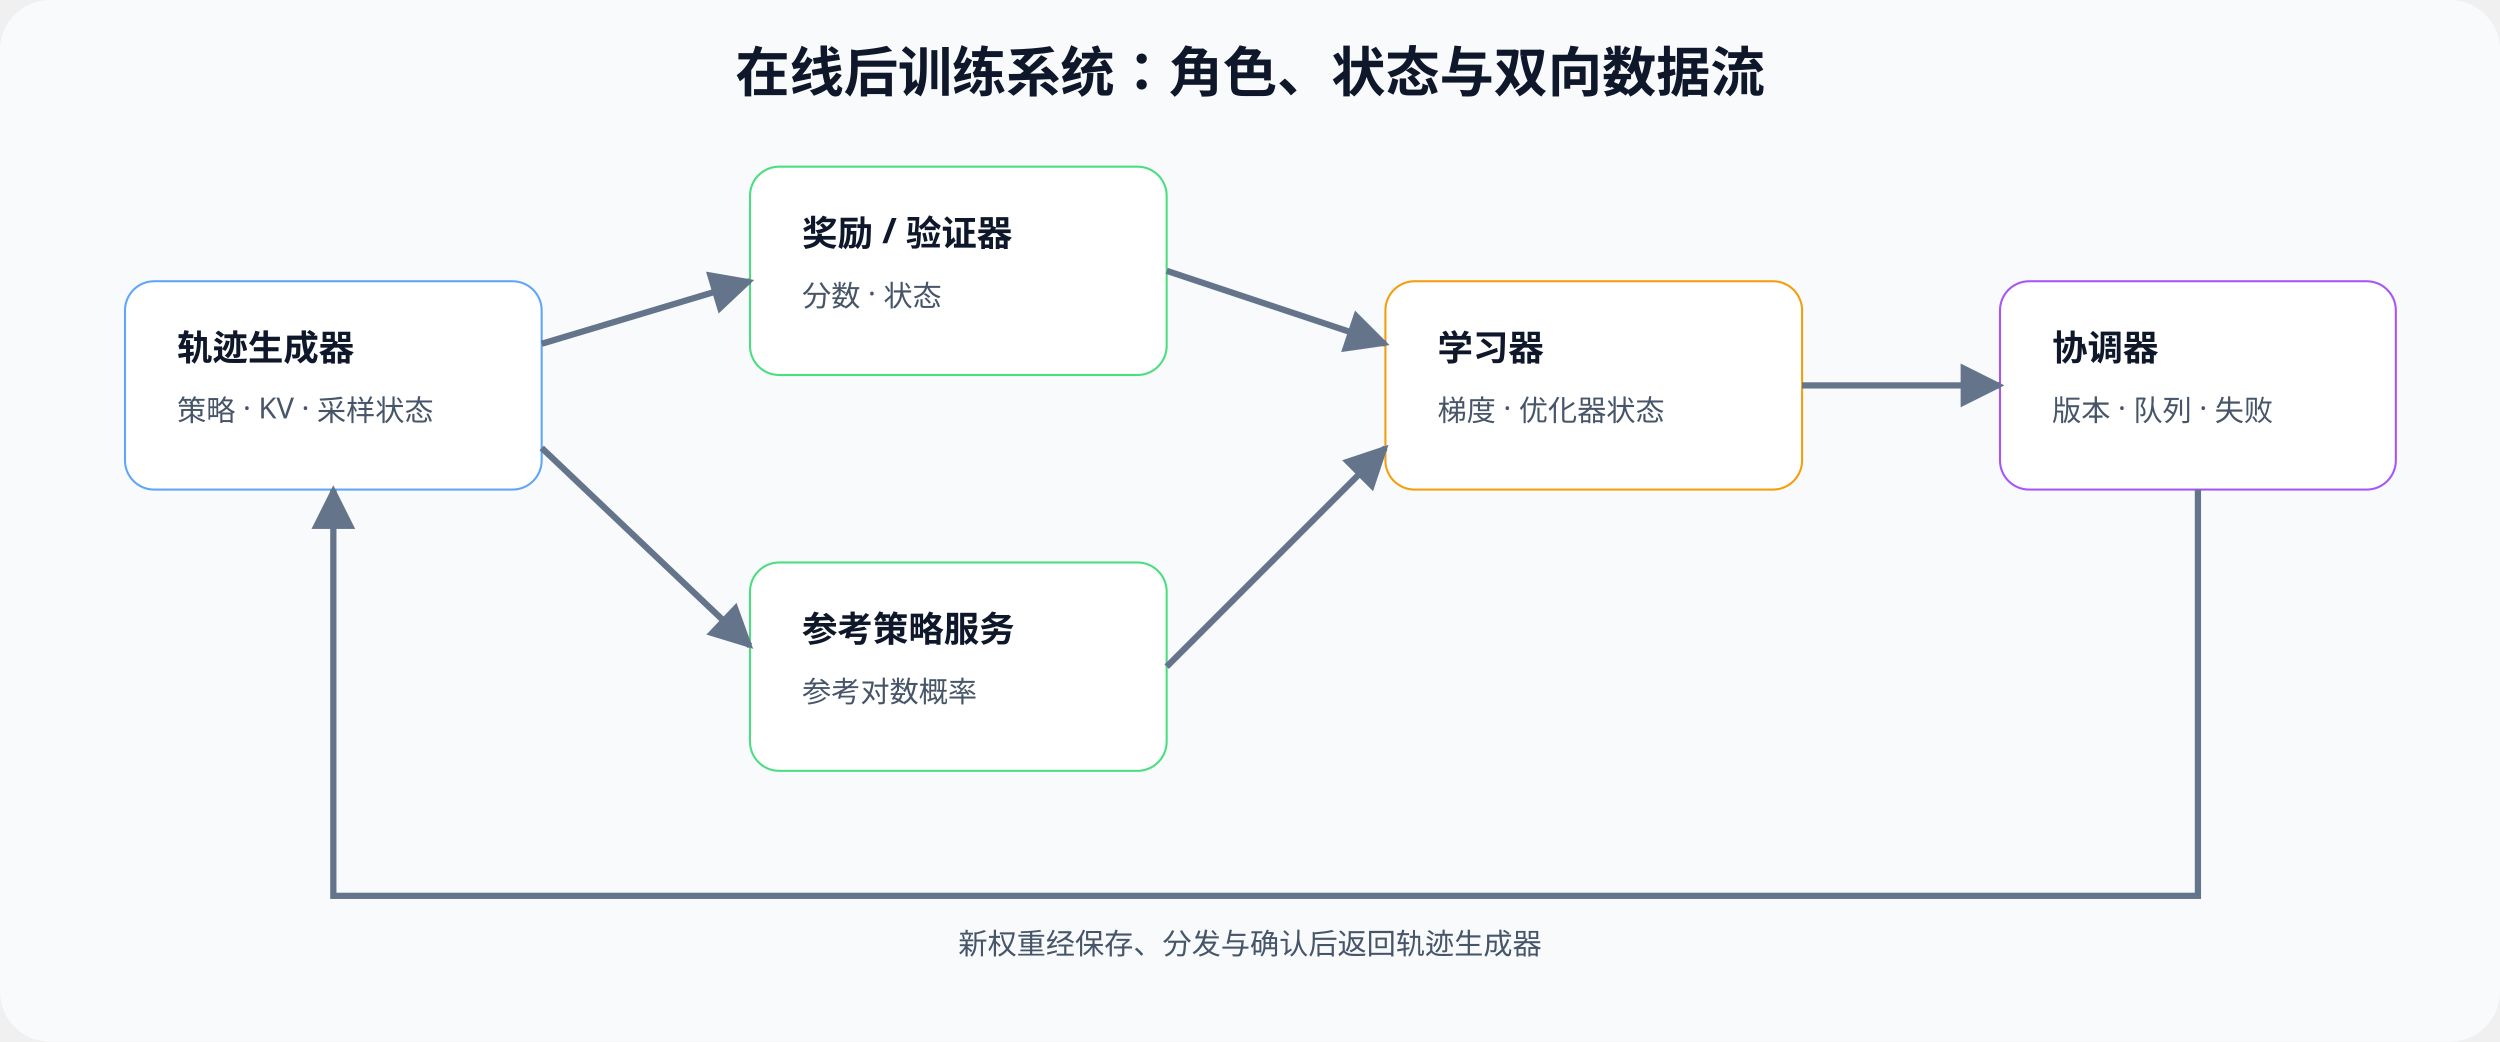
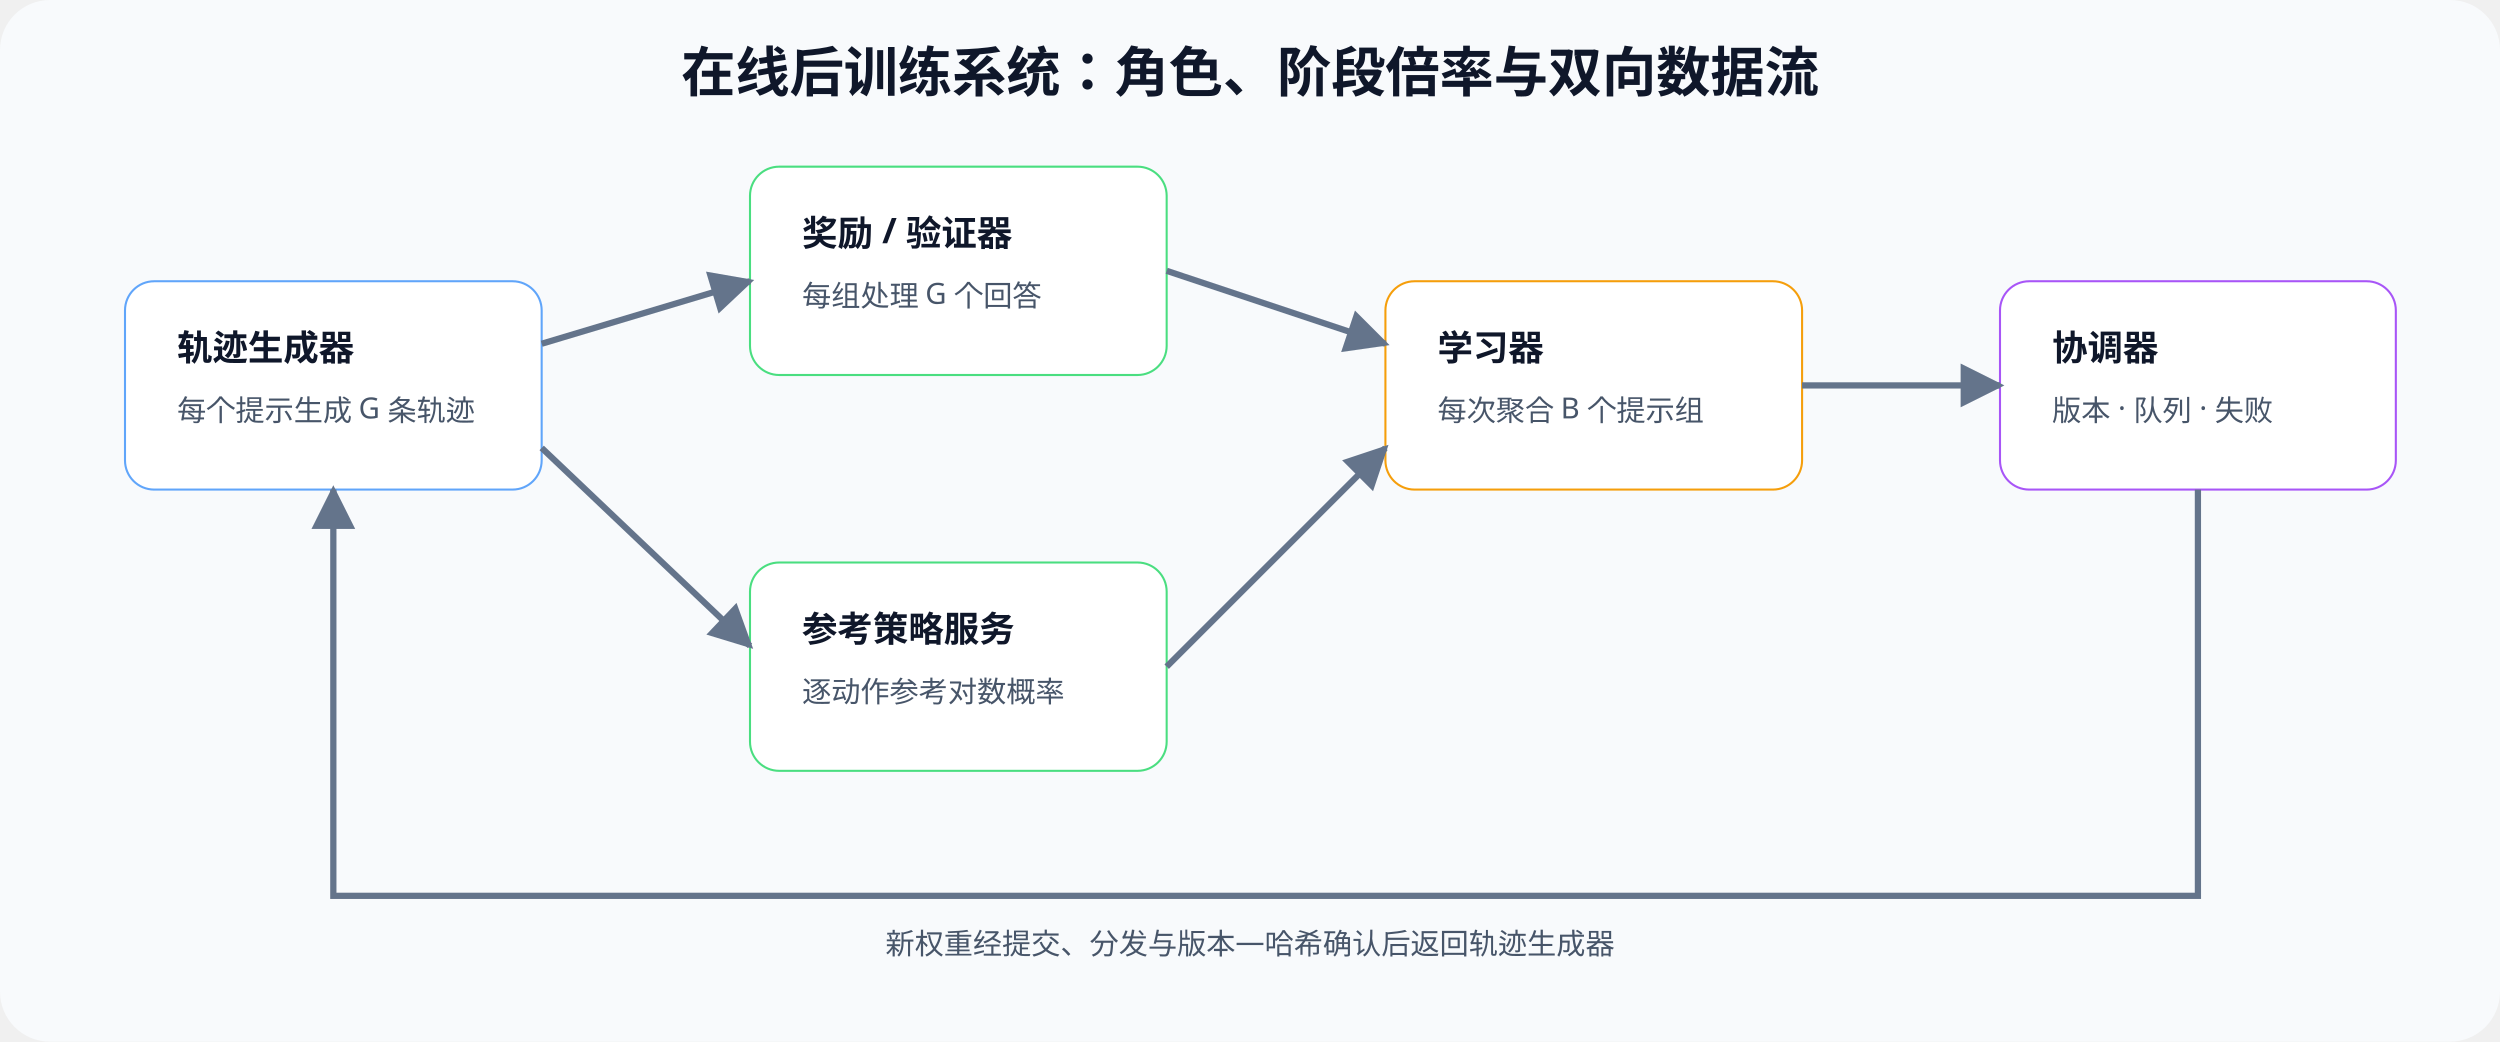
<svg xmlns="http://www.w3.org/2000/svg" width="1200" height="500" viewBox="0 0 1200 500">
  <defs>
    <marker id="a" viewBox="0 0 10 10" refX="9" refY="5" markerWidth="7" markerHeight="7" orient="auto">
      <path d="M0 0L10 5L0 10Z" fill="#64748b" />
    </marker>
    <style>.t{font:700 26px sans-serif;fill:#0f172a}.n{font:700 17px sans-serif;fill:#0f172a}.s{font:14px sans-serif;fill:#475569}</style>
  </defs>
  <rect width="1200" height="500" rx="24" fill="#f8fafc" />
-   <text x="600" y="44" text-anchor="middle" class="t">在线后训练系统：角色、状态与双向数据流</text>
+   <text x="600" y="44" text-anchor="middle" class="t">在线后训练系统：角色、阶段倍率与双向数据流</text>
  <rect x="60" y="135" width="200" height="100" rx="14" fill="#fff" stroke="#60a5fa" />
  <text x="85" y="173" class="n">轨迹生成器</text>
-   <text x="85" y="202" class="s">策略 · KV · 采样状态</text>
+   <text x="85" y="202" class="s">每个提示生成 G 条轨迹</text>
  <rect x="360" y="80" width="200" height="100" rx="14" fill="#fff" stroke="#4ade80" />
  <text x="385" y="118" class="n">奖励 / 验证器</text>
-   <text x="385" y="147" class="s">分数 · 状态</text>
+   <text x="385" y="147" class="s">每组处理 G 个回答</text>
  <rect x="360" y="270" width="200" height="100" rx="14" fill="#fff" stroke="#4ade80" />
  <text x="385" y="308" class="n">参考策略服务</text>
-   <text x="385" y="337" class="s">参考对数概率</text>
+   <text x="385" y="337" class="s">逐动作参考对数概率</text>
  <rect x="665" y="135" width="200" height="100" rx="14" fill="#fff" stroke="#f59e0b" />
  <text x="690" y="173" class="n">学习器</text>
-   <text x="690" y="202" class="s">梯度 · 优化器状态</text>
+   <text x="690" y="202" class="s">每次聚合 B 个提示组</text>
  <rect x="960" y="135" width="190" height="100" rx="14" fill="#fff" stroke="#a855f7" />
  <text x="985" y="173" class="n">协调器</text>
  <text x="985" y="202" class="s">版本 · 队列 · 失败</text>
  <path d="M260 165L360 135" stroke="#64748b" stroke-width="3" marker-end="url(#a)" />
  <path d="M260 215L360 310" stroke="#64748b" stroke-width="3" marker-end="url(#a)" />
  <path d="M560 130L665 165" stroke="#64748b" stroke-width="3" marker-end="url(#a)" />
  <path d="M560 320L665 215" stroke="#64748b" stroke-width="3" marker-end="url(#a)" />
  <path d="M865 185H960" stroke="#64748b" stroke-width="3" marker-end="url(#a)" />
  <path d="M1055 235V430H160V235" fill="none" stroke="#64748b" stroke-width="3" marker-end="url(#a)" />
-   <text x="600" y="458" text-anchor="middle" class="s">新权重经保存、分发与确认后返回轨迹生成器</text>
+   <text x="600" y="458" text-anchor="middle" class="s">新权重经提交、分发与版本—哈希确认后返回轨迹生成器</text>
</svg>
